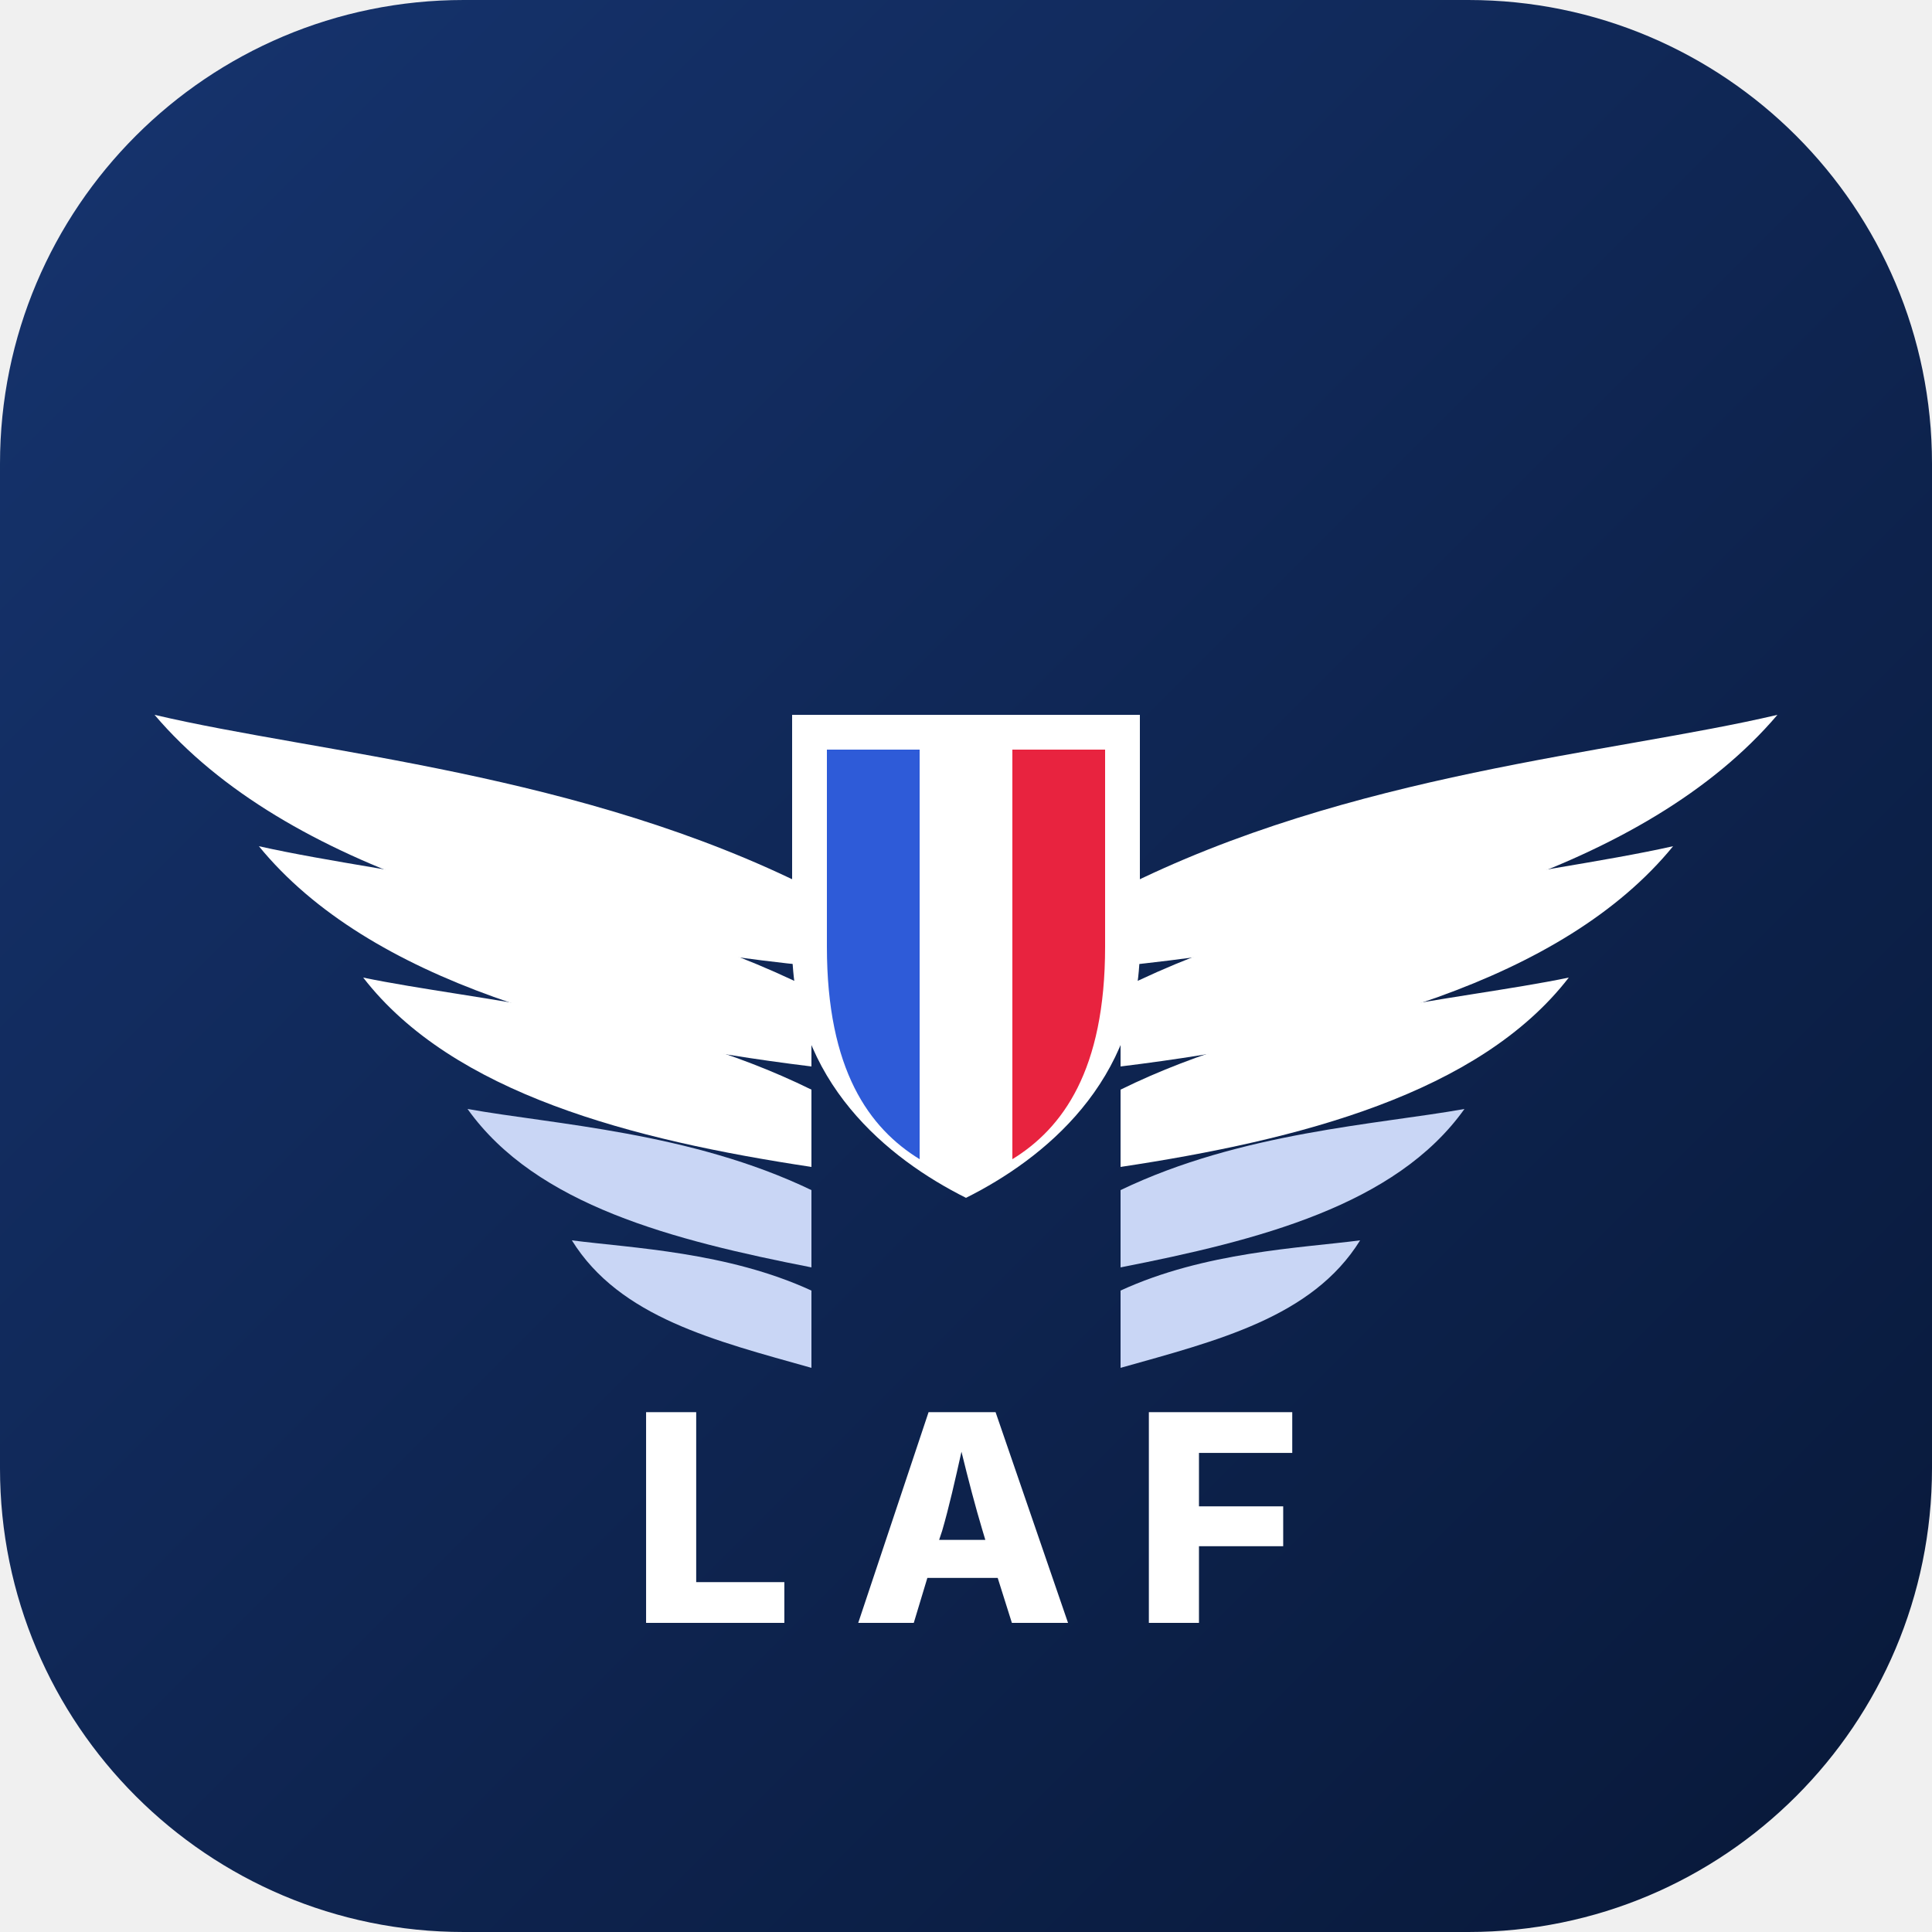
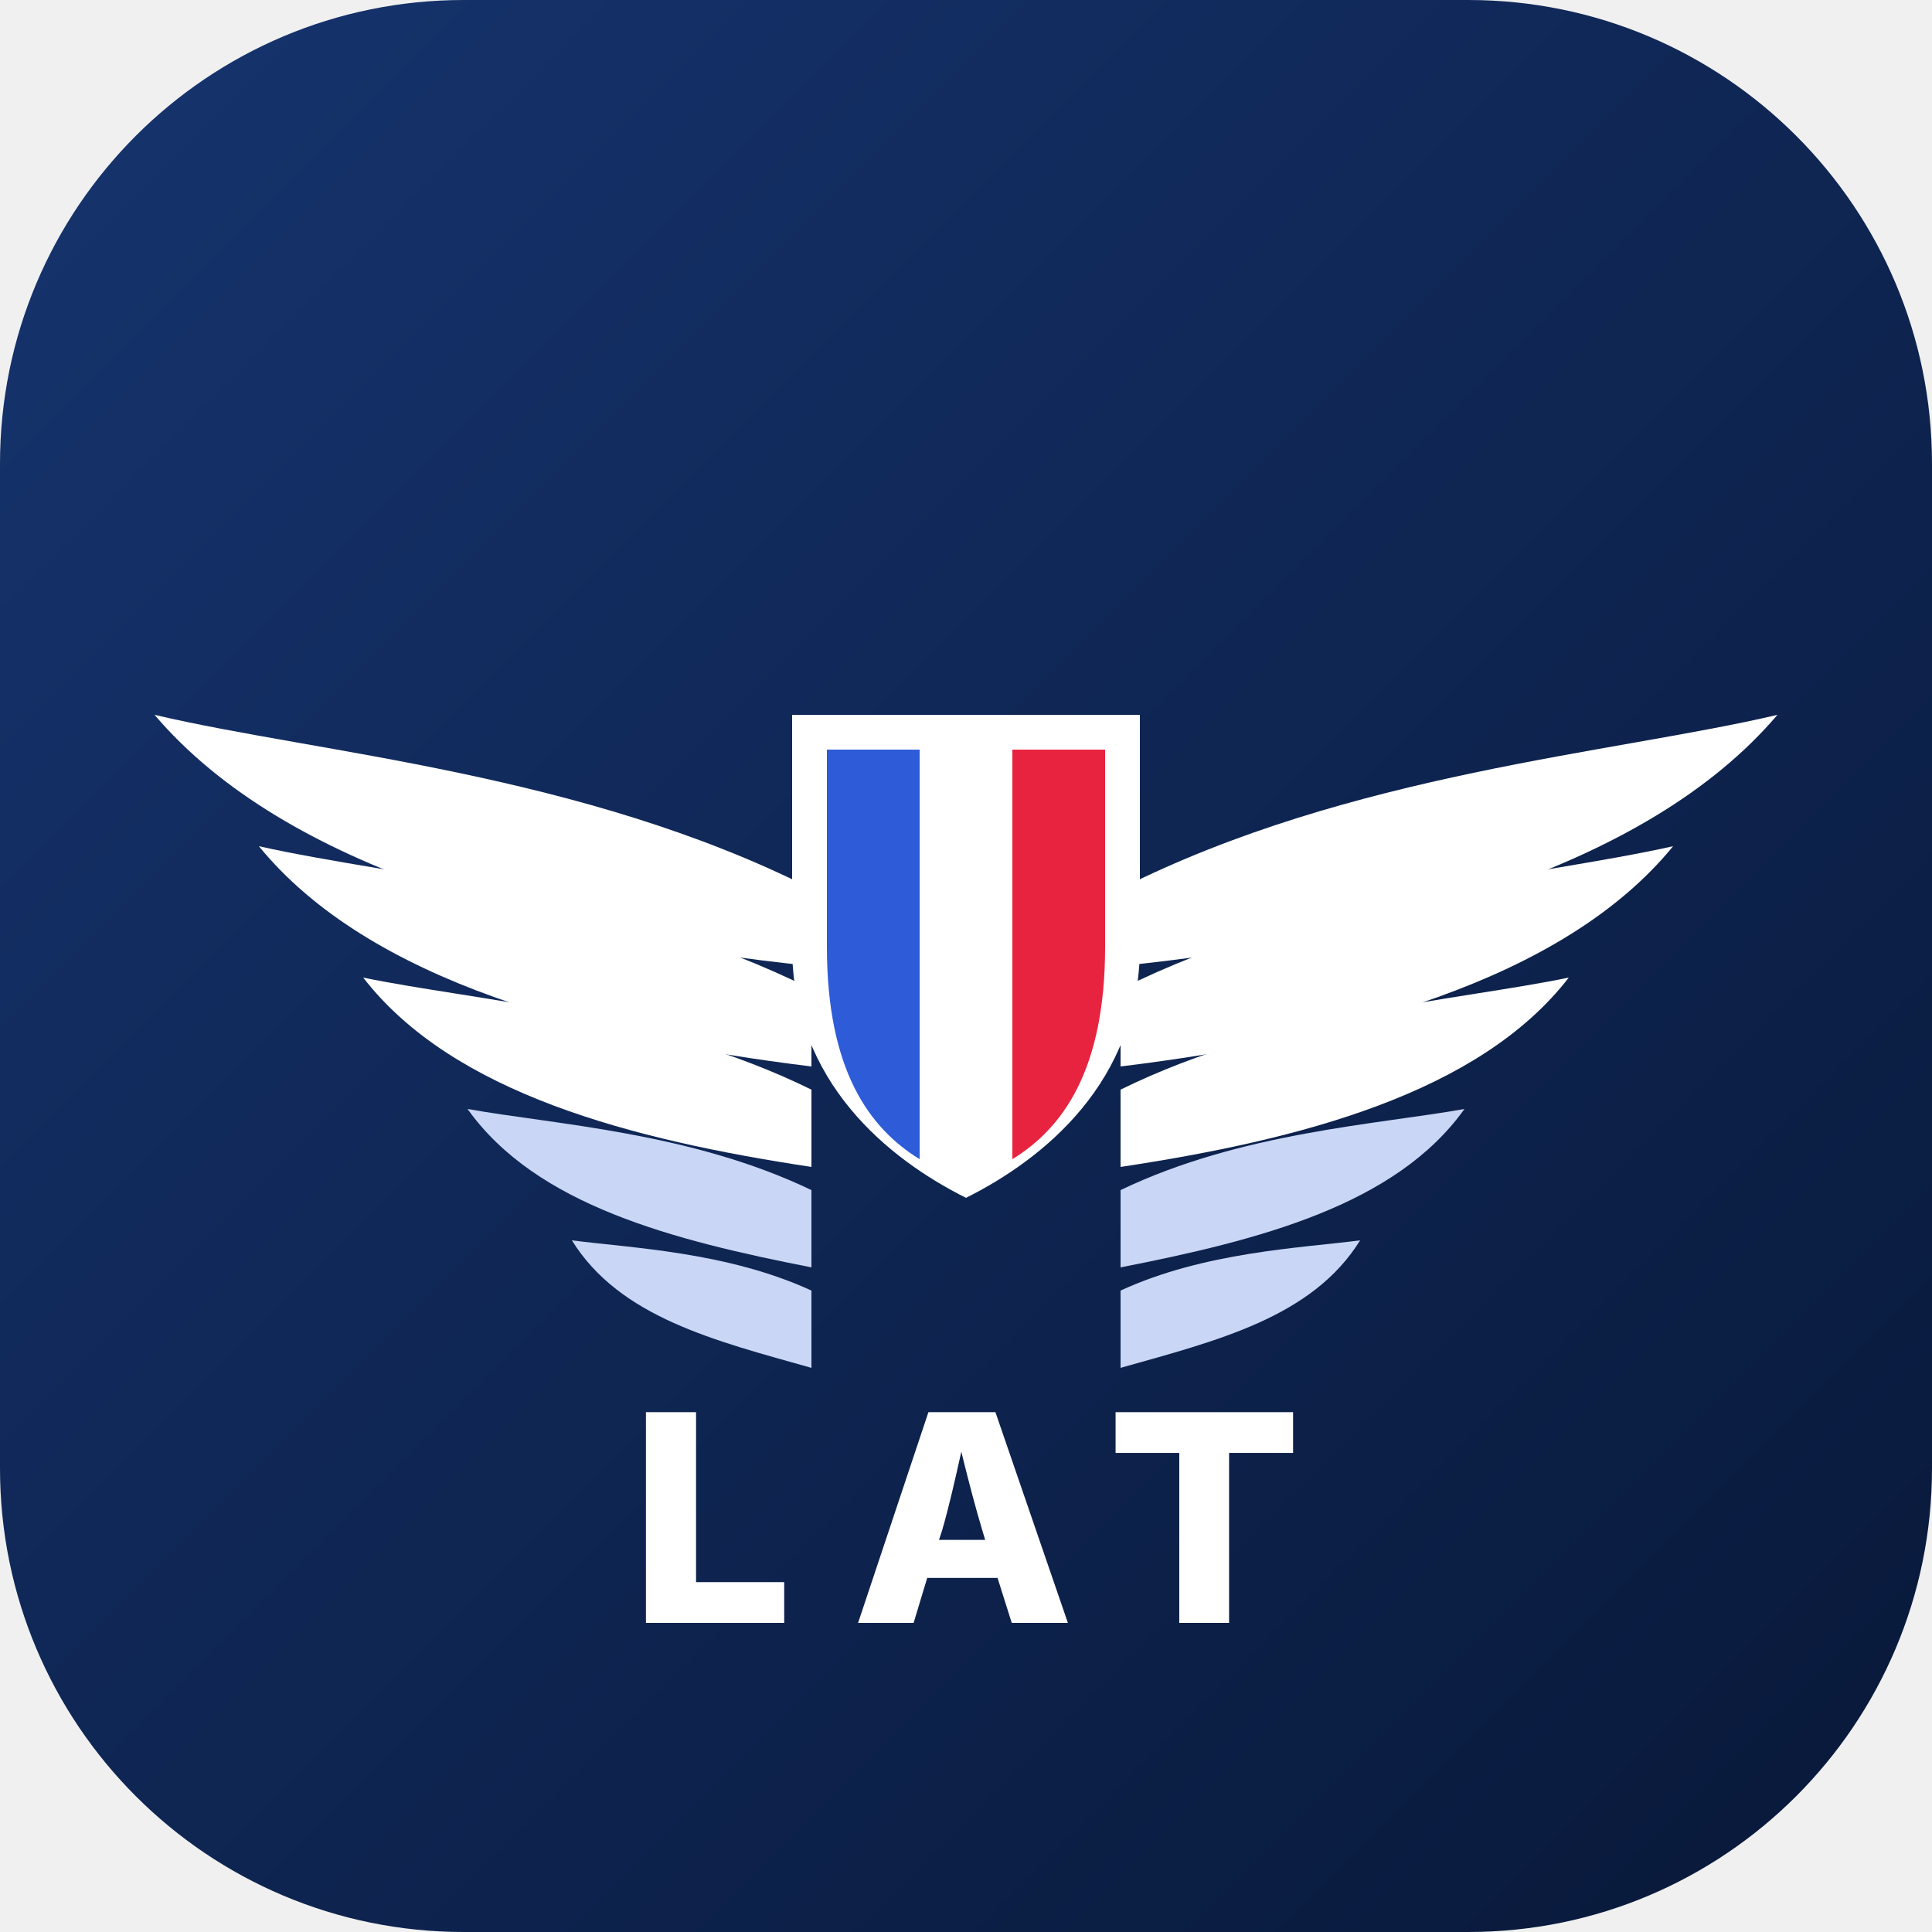
<svg xmlns="http://www.w3.org/2000/svg" viewBox="0 0 100 100">
  <defs>
    <linearGradient id="lafg" x1="0" y1="0" x2="1" y2="1">
      <stop offset="0" stop-color="#16346F" />
      <stop offset="1" stop-color="#081838" />
    </linearGradient>
  </defs>
  <rect width="100" height="100" rx="24" fill="url(#lafg)" />
  <g transform="translate(50 46)">
    <g transform="translate(8 0)">
      <g transform="">
        <path d="M0 0 C 11.9 -6, 25.5 -7, 34 -9 C 27.2 -1, 13.6 2.6, 0 4 Z" fill="#FFFFFF" />
        <path d="M0 5.2 C 10.01 0.2, 21.45 -0.6, 28.6 -2.2 C 22.88 4.8, 11.44 7.8, 0 9.2 Z" fill="#FFFFFF" />
        <path d="M0 10.4 C 8.12 6.4, 17.4 5.8, 23.2 4.6 C 18.56 10.6, 9.28 13, 0 14.4 Z" fill="#FFFFFF" />
        <path d="M0 15.6 C 6.23 12.6, 13.35 12.2, 17.8 11.4 C 14.24 16.4, 7.12 18.2, 0 19.6 Z" fill="#C9D6F5" />
        <path d="M0 20.8 C 4.34 18.8, 9.3 18.6, 12.4 18.2 C 9.92 22.2, 4.96 23.4, 0 24.8 Z" fill="#C9D6F5" />
      </g>
    </g>
    <g transform="translate(-8 0)">
      <g transform="scale(-1 1)">
        <path d="M0 0 C 11.9 -6, 25.5 -7, 34 -9 C 27.2 -1, 13.6 2.6, 0 4 Z" fill="#FFFFFF" />
        <path d="M0 5.2 C 10.01 0.2, 21.45 -0.6, 28.6 -2.2 C 22.88 4.8, 11.44 7.8, 0 9.2 Z" fill="#FFFFFF" />
        <path d="M0 10.4 C 8.12 6.4, 17.4 5.8, 23.2 4.6 C 18.56 10.6, 9.28 13, 0 14.4 Z" fill="#FFFFFF" />
        <path d="M0 15.6 C 6.23 12.6, 13.35 12.2, 17.8 11.4 C 14.24 16.4, 7.12 18.2, 0 19.6 Z" fill="#C9D6F5" />
        <path d="M0 20.8 C 4.34 18.8, 9.3 18.6, 12.4 18.2 C 9.92 22.2, 4.96 23.4, 0 24.8 Z" fill="#C9D6F5" />
      </g>
    </g>
    <path d="M-9 -9 H9 V3 C9 10 4 14 0 16 C-4 14 -9 10 -9 3 Z" fill="#FFFFFF" />
    <path d="M-7.2 -7.2 H-2.4 V14 C-5 12.4 -7.2 9.4 -7.2 3 Z" fill="#2E5BD8" />
    <path d="M2.4 -7.2 H7.2 V3 C7.2 9.4 5 12.4 2.4 14 Z" fill="#E8233F" />
  </g>
-   <text x="50" y="84" text-anchor="middle" font-family="Segoe UI, Inter, Arial" font-weight="800" font-size="15" letter-spacing="3" fill="#FFFFFF">LAF</text>
+   <text x="50" y="84" text-anchor="middle" font-family="Segoe UI, Inter, Arial" font-weight="800" font-size="15" letter-spacing="3" fill="#FFFFFF">LAT</text>
</svg>
